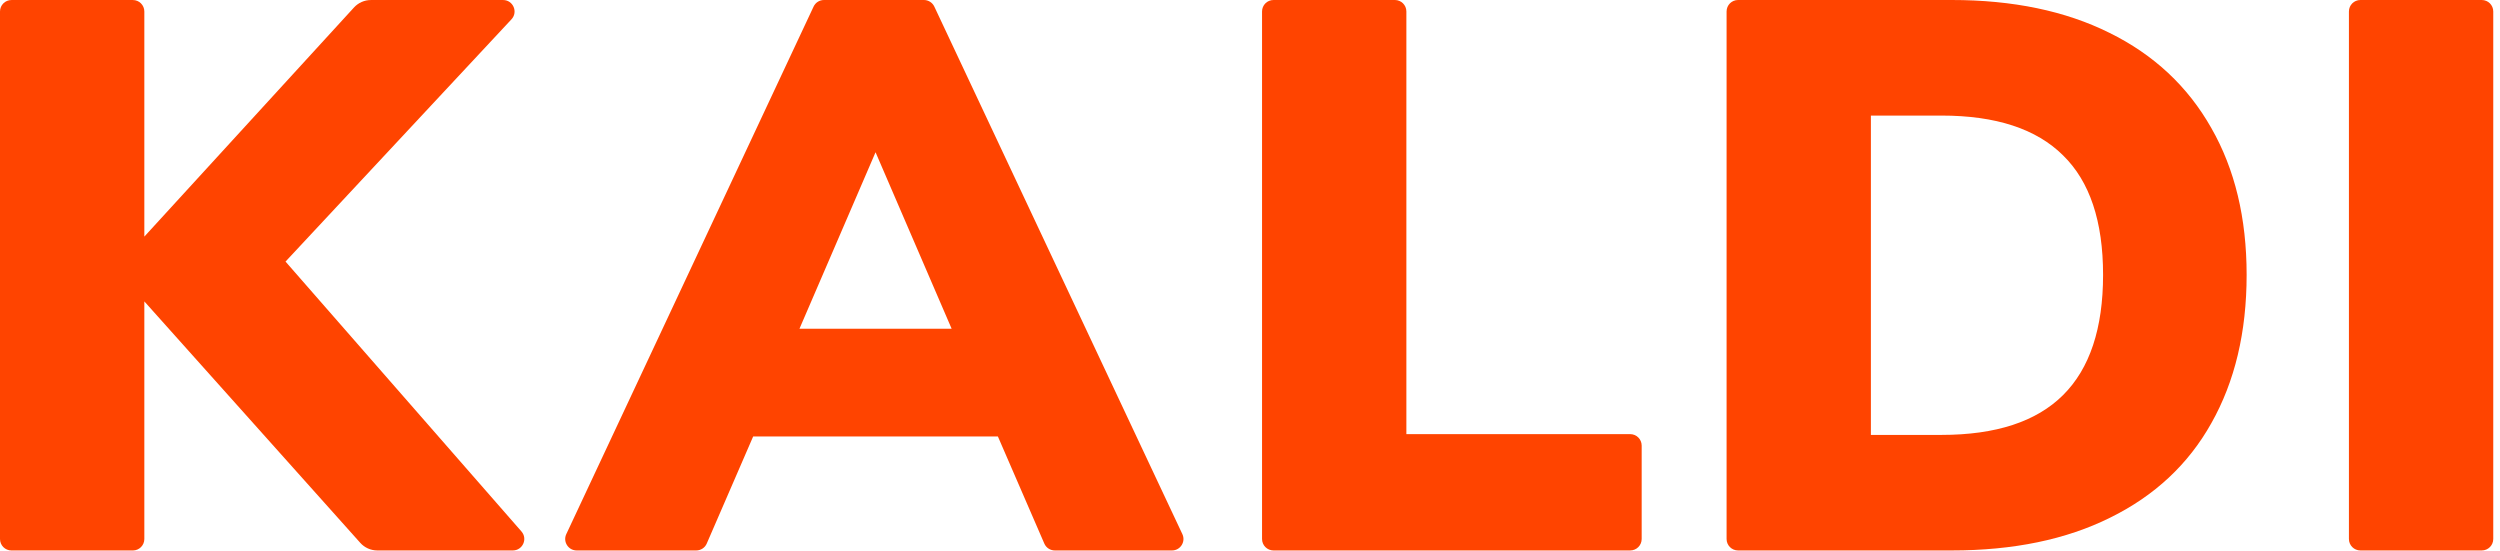
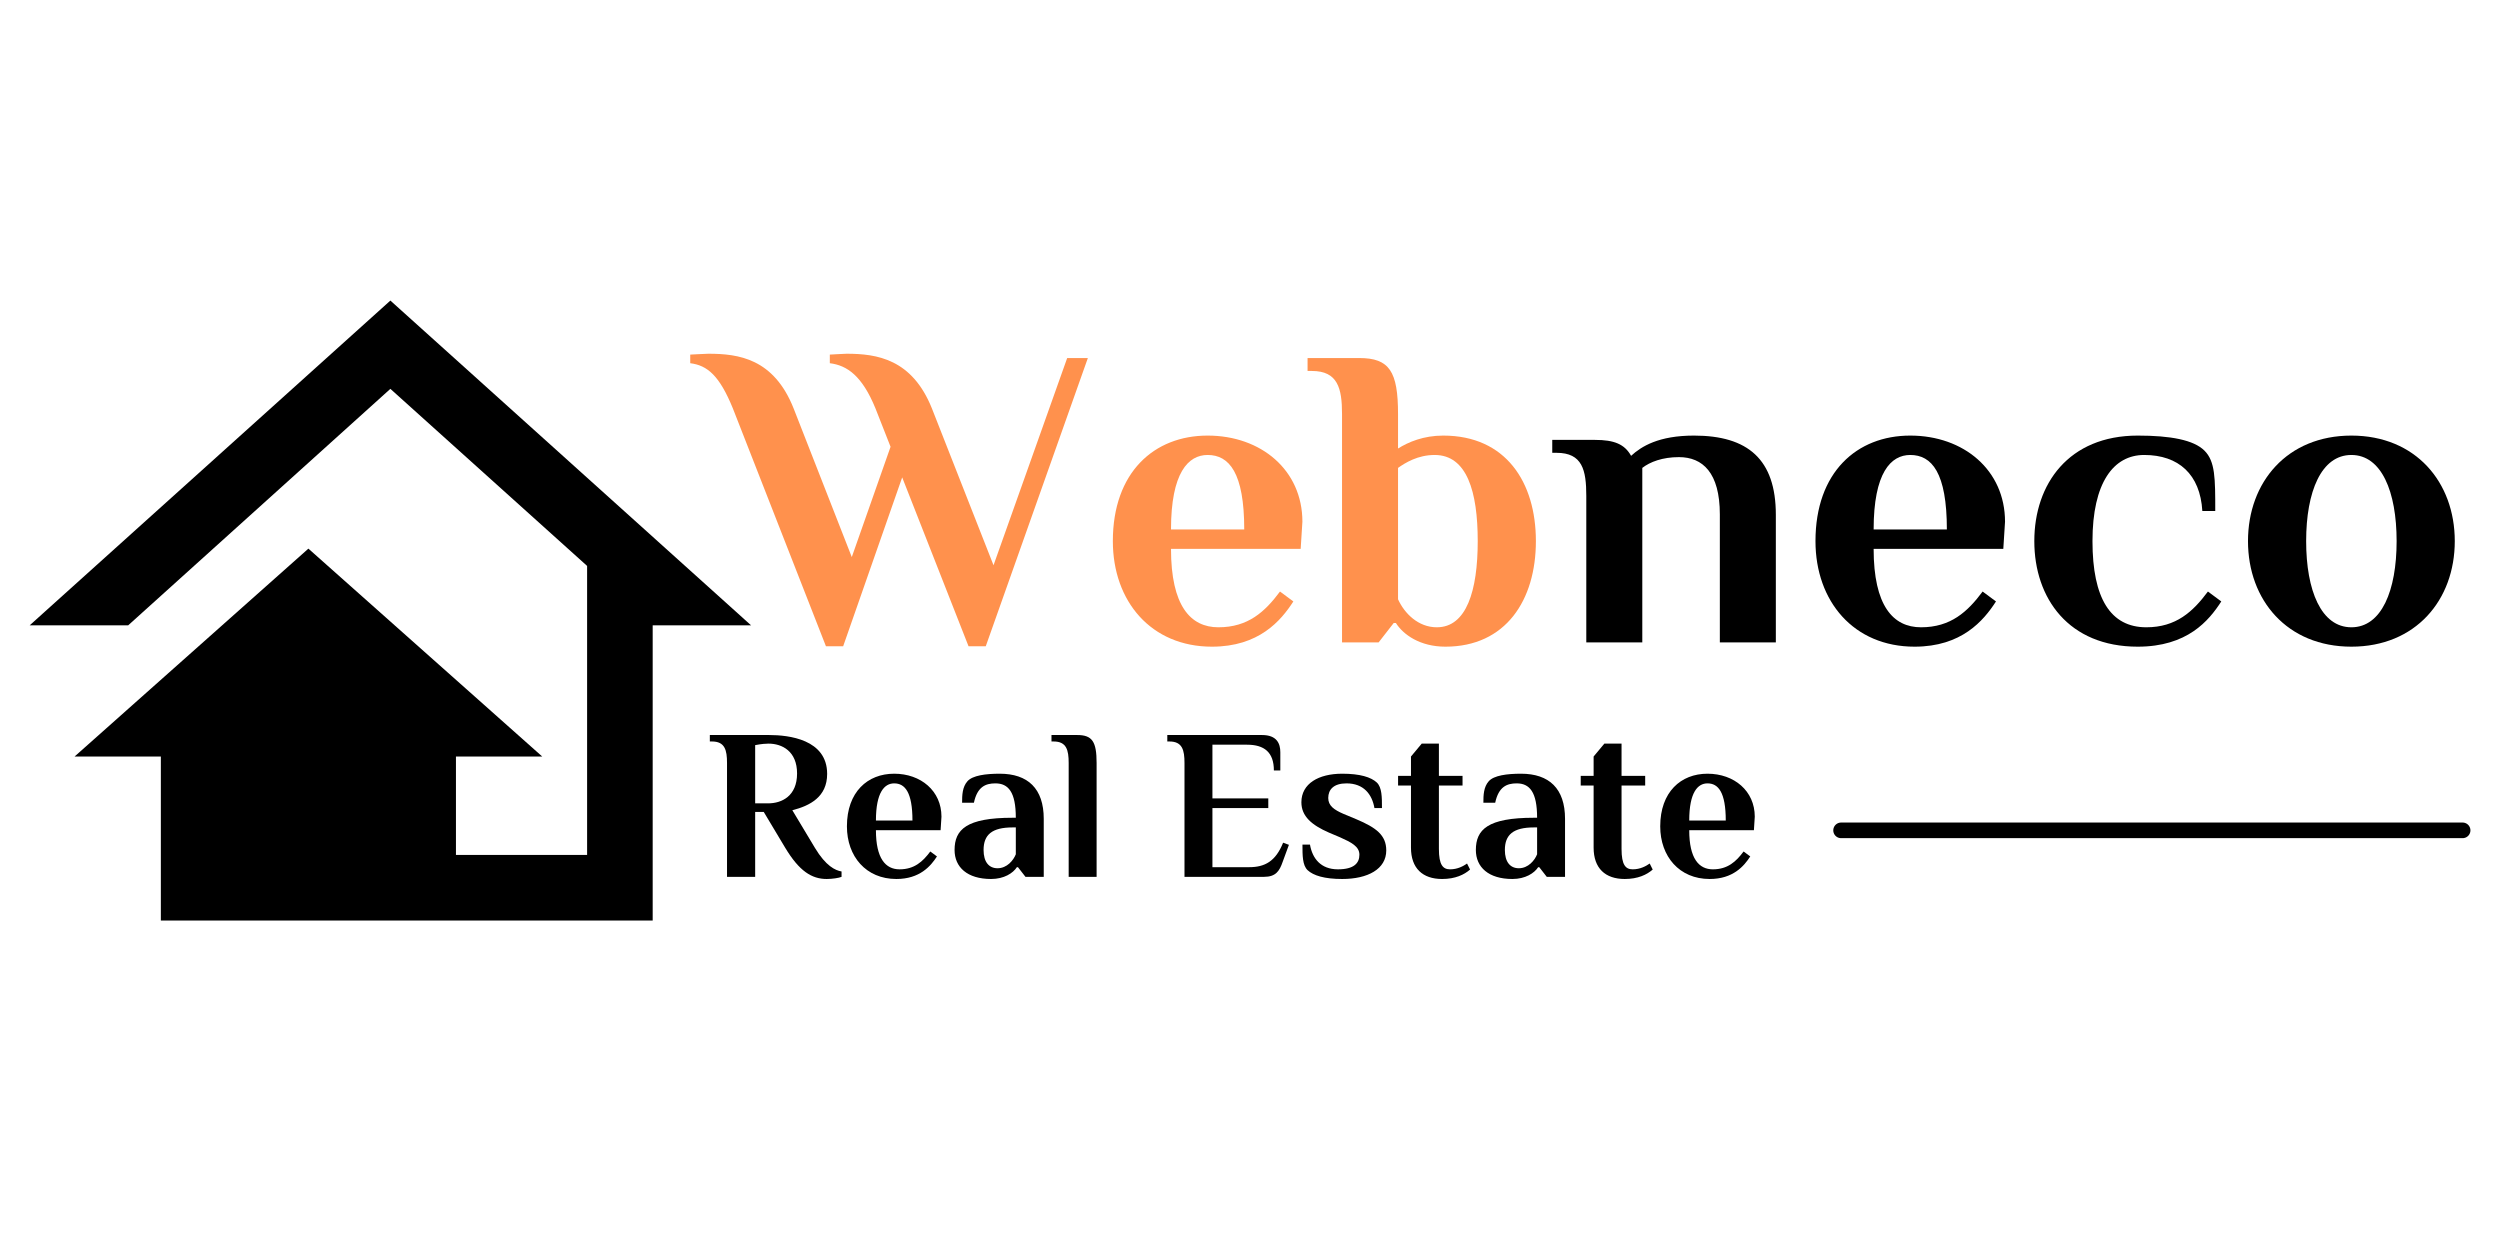
- <svg xmlns="http://www.w3.org/2000/svg" xmlns:xlink="http://www.w3.org/1999/xlink" viewBox="0 0 109 24">
-   <g transform="translate(-1470)">
-     <g style="mix-blend-mode:normal" transform="translate(1470)" fill="#f40">
-       <use xlink:href="#b" style="mix-blend-mode:normal" />
-       <use xlink:href="#c" style="mix-blend-mode:normal" />
-       <use xlink:href="#d" style="mix-blend-mode:normal" />
-       <use xlink:href="#e" style="mix-blend-mode:normal" />
-       <use xlink:href="#f" style="mix-blend-mode:normal" />
+ <svg xmlns="http://www.w3.org/2000/svg" width="2880" zoomAndPan="magnify" viewBox="0 0 2160 1080" height="1440" preserveAspectRatio="xMidYMid meet" version="1.0">
+   <defs>
+     <g />
+     <clipPath id="90704d530d">
+       <path d="M 25.656 259 L 648.906 259 L 648.906 796 L 25.656 796 Z M 25.656 259 " clip-rule="nonzero" />
+     </clipPath>
+   </defs>
+   <path stroke-linecap="round" transform="matrix(0.750144, 0, 0, 0.75, 1583.948, 710.6706)" fill="none" stroke-linejoin="miter" d="M 9 9.002 L 724.863 9.002 " stroke="#000000" stroke-width="18" stroke-opacity="1" stroke-miterlimit="4" />
+   <g clip-path="url(#90704d530d)">
+     <path fill="#000000" d="M 337.281 259.691 L 25.656 540.27 L 110.645 540.27 L 110.645 540.379 L 337.281 335.965 L 507.258 488.957 L 507.258 738.648 L 393.941 738.648 L 393.941 653.629 L 468.473 653.629 L 266.457 474.012 L 64.441 653.629 L 138.973 653.629 L 138.973 795.328 L 563.918 795.328 L 563.918 540.27 L 648.906 540.27 Z M 337.281 259.691 " fill-opacity="1" fill-rule="nonzero" />
+   </g>
+   <g fill="#ff914d" fill-opacity="1">
+     <g transform="translate(610.5084, 555.0063)">
+       <g>
+         <path d="M 103.102 3.352 L 117.988 3.352 L 168.984 -142.555 L 226.301 3.352 L 241.191 3.352 L 329.402 -245.656 L 311.539 -245.656 L 247.891 -66.625 L 194.664 -202.109 C 177.543 -244.914 147.023 -249.379 120.969 -249.379 C 117.617 -249.379 108.312 -248.637 106.453 -248.637 L 106.453 -241.191 C 121.34 -239.328 134.367 -230.398 145.906 -202.109 L 158.934 -168.984 L 125.434 -73.695 L 75.188 -202.109 C 58.066 -245.285 27.543 -249.379 1.488 -249.379 C -1.859 -249.379 -12.281 -248.637 -14.145 -248.637 L -14.145 -241.191 C 0.746 -239.328 11.168 -230.398 22.703 -202.109 Z M 103.102 3.352 " />
+       </g>
    </g>
  </g>
-   <defs>
-     <path id="b" d="M22.735 23.171c.283.323.053.829-.376.829h-5.907c-.285 0-.556-.121-.745-.333l-9.414-10.526v10.36c0 .276-.224.5-.5.5h-5.293c-.276 0-.5-.224-.5-.5v-23c0-.276.224-.5.5-.5h5.293c.276 0 .5.224.5.5v9.815l9.141-9.99c.19-.207.457-.325.738-.325h5.762c.437 0 .664.521.366.841l-9.851 10.563 10.287 11.767z" />
-     <path id="c" d="M45.991 24c-.199 0-.38-.118-.459-.301l-2.024-4.669h-10.67l-2.024 4.669c-.079.183-.259.301-.459.301h-5.212c-.366 0-.608-.381-.453-.712l10.782-23c.082-.176.259-.288.453-.288h4.358c.194 0 .37.112.453.287l10.815 23c.156.332-.086.713-.452.713h-5.108zm-11.135-9.668h6.635l-3.317-7.694-3.317 7.694z" />
-     <path id="d" d="M55.525 24c-.276 0-.5-.224-.5-.5v-23c0-.276.224-.5.5-.5h5.293c.276 0 .5.224.5.5v18.428h9.759c.276 0 .5.224.5.5v4.072c0 .276-.224.5-.5.5h-15.552z" />
-     <path id="e" d="M75.279.5c0-.276.224-.5.5-.5h9.315c2.667 0 4.959.477 6.874 1.43 1.938.953 3.42 2.338 4.446 4.153 1.026 1.793 1.539 3.926 1.539 6.4 0 2.496-.513 4.652-1.539 6.468-1.003 1.793-2.474 3.166-4.412 4.119-1.915.953-4.218 1.43-6.908 1.43h-9.315c-.276 0-.5-.224-.5-.5v-23zm9.37 18.462c2.371 0 4.138-.579 5.301-1.736 1.163-1.157 1.744-2.905 1.744-5.242 0-2.338-.581-4.074-1.744-5.209-1.163-1.157-2.93-1.736-5.301-1.736h-3.078v13.923h3.078z" />
-     <path id="f" d="M102.913 24c-.276 0-.5-.224-.5-.5v-23c0-.276.224-.5.5-.5h5.293c.276 0 .5.224.5.5v23c0 .276-.224.5-.5.5h-5.293z" />
-   </defs>
+   <g fill="#ff914d" fill-opacity="1">
+     <g transform="translate(947.7284, 555.0063)">
+       <g>
+         <path d="M 99.379 3.723 C 139.949 3.723 158.934 -18.609 169.727 -35.359 L 158.188 -43.922 C 145.16 -26.426 130.645 -13.027 104.961 -13.027 C 80.77 -13.027 64.02 -31.637 64.02 -80.77 L 176.055 -80.77 L 177.543 -104.219 C 177.543 -148.883 141.812 -178.66 95.656 -178.66 C 49.504 -178.66 13.773 -147.023 13.773 -87.469 C 13.773 -35.359 46.898 3.723 99.379 3.723 Z M 64.02 -97.52 C 64.02 -146.648 78.906 -161.91 95.656 -161.91 C 114.27 -161.91 127.297 -146.648 127.297 -97.52 Z M 64.02 -97.52 " />
+       </g>
+     </g>
+   </g>
+   <g fill="#ff914d" fill-opacity="1">
+     <g transform="translate(1137.182, 555.0063)">
+       <g>
+         <path d="M 111.664 3.723 C 163.773 3.723 189.828 -36.477 189.828 -87.469 C 189.828 -138.461 163.773 -178.66 109.801 -178.66 C 92.68 -178.66 79.652 -173.078 70.719 -167.492 L 70.719 -197.27 C 70.719 -234.117 63.277 -245.656 37.223 -245.656 L -7.445 -245.656 L -7.445 -234.492 L -3.723 -234.492 C 18.609 -234.492 22.332 -219.602 22.332 -197.27 L 22.332 0 L 53.969 0 L 66.996 -16.75 L 68.859 -16.75 C 75.188 -6.699 89.703 3.723 111.664 3.723 Z M 104.219 -13.027 C 88.215 -13.027 76.301 -24.938 70.719 -37.223 L 70.719 -150.746 C 77.047 -155.211 87.84 -161.91 102.355 -161.91 C 130.273 -161.91 139.578 -130.273 139.578 -87.469 C 139.578 -44.664 129.902 -13.027 104.219 -13.027 Z M 104.219 -13.027 " />
+       </g>
+     </g>
+   </g>
+   <g fill="#000000" fill-opacity="1">
+     <g transform="translate(1340.78, 555.0063)">
+       <g>
+         <path d="M 29.777 0 L 78.164 0 L 78.164 -150.746 C 84.863 -155.957 95.656 -160.051 109.801 -160.051 C 130.273 -160.051 145.16 -146.648 145.16 -110.547 L 145.16 0 L 193.547 0 L 193.547 -110.172 C 193.547 -158.188 169.355 -178.66 122.828 -178.66 C 92.309 -178.66 77.418 -169.355 68.484 -161.168 C 62.902 -171.215 53.969 -174.938 37.223 -174.938 L 0.371 -174.938 L 0.371 -163.773 L 4.094 -163.773 C 26.426 -163.773 29.777 -148.883 29.777 -126.551 Z M 29.777 0 " />
+       </g>
+     </g>
+   </g>
+   <g fill="#000000" fill-opacity="1">
+     <g transform="translate(1554.799, 555.0063)">
+       <g>
+         <path d="M 99.379 3.723 C 139.949 3.723 158.934 -18.609 169.727 -35.359 L 158.188 -43.922 C 145.16 -26.426 130.645 -13.027 104.961 -13.027 C 80.77 -13.027 64.02 -31.637 64.02 -80.77 L 176.055 -80.77 L 177.543 -104.219 C 177.543 -148.883 141.812 -178.66 95.656 -178.66 C 49.504 -178.66 13.773 -147.023 13.773 -87.469 C 13.773 -35.359 46.898 3.723 99.379 3.723 Z M 64.02 -97.52 C 64.02 -146.648 78.906 -161.91 95.656 -161.91 C 114.27 -161.91 127.297 -146.648 127.297 -97.52 Z M 64.02 -97.52 " />
+       </g>
+     </g>
+   </g>
+   <g fill="#000000" fill-opacity="1">
+     <g transform="translate(1744.253, 555.0063)">
+       <g>
+         <path d="M 102.73 3.723 C 145.535 3.723 164.145 -18.609 174.938 -35.359 L 163.398 -43.922 C 150.371 -26.426 135.855 -13.027 110.172 -13.027 C 79.281 -13.027 63.648 -37.965 63.648 -87.469 C 63.648 -138.09 81.887 -161.91 108.312 -161.91 C 138.09 -161.91 156.699 -145.16 158.562 -113.523 L 169.727 -113.523 C 169.727 -141.812 169.727 -156.328 160.422 -165.633 C 151.117 -174.938 131.016 -178.66 102.73 -178.66 C 43.176 -178.66 13.398 -136.973 13.398 -87.469 C 13.398 -37.965 43.176 3.723 102.73 3.723 Z M 102.73 3.723 " />
+       </g>
+     </g>
+   </g>
+   <g fill="#000000" fill-opacity="1">
+     <g transform="translate(1928.868, 555.0063)">
+       <g>
+         <path d="M 102.73 3.723 C 158.188 3.723 192.059 -36.477 192.059 -87.469 C 192.059 -138.461 158.188 -178.66 102.73 -178.66 C 47.27 -178.66 13.398 -138.461 13.398 -87.469 C 13.398 -36.477 47.27 3.723 102.73 3.723 Z M 102.73 -13.027 C 76.676 -13.027 63.648 -44.664 63.648 -87.469 C 63.648 -130.273 76.676 -161.91 102.73 -161.91 C 128.785 -161.91 141.812 -130.273 141.812 -87.469 C 141.812 -44.664 128.785 -13.027 102.73 -13.027 Z M 102.73 -13.027 " />
+       </g>
+     </g>
+   </g>
+   <g fill="#000000" fill-opacity="1">
+     <g transform="translate(610.5084, 757.5951)">
+       <g>
+         <path d="M 103.781 1.855 C 108.605 1.855 114.547 0.93 116.59 0 L 116.59 -4.641 C 111.207 -5.57 103.039 -9.281 93.57 -25.062 L 74.074 -57.551 C 89.301 -61.453 104.152 -69.062 104.152 -88.93 C 104.152 -118.816 70.918 -122.531 54.023 -122.531 L 2.785 -122.531 L 2.785 -116.961 L 4.641 -116.961 C 15.781 -116.961 17.637 -109.535 17.637 -98.395 L 17.637 0 L 41.957 0 L 41.957 -56.066 L 49.383 -56.066 L 67.949 -25.062 C 80.016 -5.012 90.785 1.855 103.781 1.855 Z M 41.957 -63.492 L 41.957 -113.805 C 47.711 -114.918 51.426 -115.105 53.469 -115.105 C 65.164 -115.105 78.16 -108.605 78.16 -89.301 C 78.16 -69.805 64.98 -63.492 53.098 -63.492 Z M 41.957 -63.492 " />
+       </g>
+     </g>
+   </g>
+   <g fill="#000000" fill-opacity="1">
+     <g transform="translate(724.8705, 757.5951)">
+       <g>
+         <path d="M 49.57 1.855 C 69.805 1.855 79.273 -9.281 84.656 -17.637 L 78.902 -21.906 C 72.406 -13.18 65.164 -6.496 52.355 -6.496 C 40.285 -6.496 31.934 -15.781 31.934 -40.285 L 87.812 -40.285 L 88.555 -51.984 C 88.555 -74.262 70.734 -89.113 47.711 -89.113 C 24.691 -89.113 6.871 -73.332 6.871 -43.629 C 6.871 -17.637 23.391 1.855 49.57 1.855 Z M 31.934 -48.641 C 31.934 -73.148 39.359 -80.758 47.711 -80.758 C 56.996 -80.758 63.492 -73.148 63.492 -48.641 Z M 31.934 -48.641 " />
+       </g>
+     </g>
+   </g>
+   <g fill="#000000" fill-opacity="1">
+     <g transform="translate(819.3678, 757.5951)">
+       <g>
+         <path d="M 36.945 1.855 C 48.086 1.855 55.883 -3.156 59.223 -8.355 L 60.152 -8.355 L 66.648 0 L 82.43 0 L 82.43 -50.125 C 82.43 -76.305 68.691 -89.113 44.371 -89.113 C 32.305 -89.113 20.98 -87.629 16.523 -82.617 C 12.066 -77.602 11.883 -70.547 11.883 -64.051 L 22.094 -64.051 C 25.062 -77.973 32.305 -80.758 40.656 -80.758 C 51.797 -80.758 58.297 -73.332 58.297 -51.055 L 55.512 -51.055 C 15.594 -51.055 5.383 -40.844 5.383 -23.207 C 5.383 -8.355 16.336 1.855 36.945 1.855 Z M 42.516 -7.426 C 35.09 -7.426 30.445 -12.809 30.445 -23.207 C 30.445 -36.387 37.688 -42.699 55.512 -42.699 L 58.297 -42.699 L 58.297 -19.492 C 56.254 -14.297 50.684 -7.426 42.516 -7.426 Z M 42.516 -7.426 " />
+       </g>
+     </g>
+   </g>
+   <g fill="#000000" fill-opacity="1">
+     <g transform="translate(911.4516, 757.5951)">
+       <g>
+         <path d="M 11.883 0 L 36.016 0 L 36.016 -98.395 C 36.016 -116.777 32.305 -122.531 19.309 -122.531 L -2.969 -122.531 L -2.969 -116.961 L -1.113 -116.961 C 10.023 -116.961 11.883 -109.535 11.883 -98.395 Z M 11.883 0 " />
+       </g>
+     </g>
+   </g>
+   <g fill="#000000" fill-opacity="1">
+     <g transform="translate(959.35, 757.5951)">
+       <g />
+     </g>
+   </g>
+   <g fill="#000000" fill-opacity="1">
+     <g transform="translate(1005.763, 757.5951)">
+       <g>
+         <path d="M 17.637 0 L 86.328 0 C 96.539 0 99.695 -5.012 102.48 -12.996 L 107.863 -27.664 L 102.852 -29.52 C 96.355 -13.367 87.07 -8.355 73.52 -8.355 L 41.773 -8.355 L 41.773 -59.41 L 90.043 -59.41 L 90.043 -67.762 L 41.773 -67.762 L 41.773 -114.176 L 71.66 -114.176 C 86.516 -114.176 94.867 -107.68 94.867 -91.898 L 100.438 -91.898 L 100.438 -107.68 C 100.438 -115.105 97.469 -122.531 84.656 -122.531 L 2.785 -122.531 L 2.785 -116.961 L 4.641 -116.961 C 15.781 -116.961 17.637 -109.535 17.637 -98.395 Z M 17.637 0 " />
+       </g>
+     </g>
+   </g>
+   <g fill="#000000" fill-opacity="1">
+     <g transform="translate(1117.155, 757.5951)">
+       <g>
+         <path d="M 42.516 1.855 C 64.605 1.855 80.574 -6.684 80.574 -22.836 C 80.574 -36.016 71.848 -42.516 54.77 -49.754 L 43.629 -54.395 C 35.461 -57.922 30.445 -61.453 30.445 -68.133 C 30.445 -75.375 35.09 -80.758 46.227 -80.758 C 61.078 -80.758 68.32 -71.289 70.363 -59.41 L 76.859 -59.41 C 76.859 -68.879 76.859 -77.23 72.406 -81.5 C 67.391 -86.145 57.922 -89.113 42.516 -89.113 C 22.094 -89.113 7.242 -80.574 7.242 -64.422 C 7.242 -52.355 16.152 -44.742 31.004 -38.246 L 40.656 -34.16 C 50.125 -29.891 57.367 -26.363 57.367 -19.121 C 57.367 -11.883 52.727 -6.496 38.801 -6.496 C 23.949 -6.496 16.707 -15.965 14.668 -27.848 L 8.168 -27.848 C 8.168 -18.379 8.168 -10.023 12.625 -5.754 C 17.637 -1.113 27.105 1.855 42.516 1.855 Z M 42.516 1.855 " />
+       </g>
+     </g>
+   </g>
+   <g fill="#000000" fill-opacity="1">
+     <g transform="translate(1204.04, 757.5951)">
+       <g>
+         <path d="M 41.957 1.855 C 53.281 1.855 61.078 -1.855 66.094 -6.312 L 63.492 -11.512 C 60.336 -9.281 55.324 -6.496 48.828 -6.496 C 42.699 -6.496 39.172 -10.211 39.172 -24.137 L 39.172 -78.902 L 59.594 -78.902 L 59.594 -87.258 L 39.172 -87.258 L 39.172 -115.105 L 24.32 -115.105 L 15.039 -103.965 L 15.039 -87.258 L 3.898 -87.258 L 3.898 -78.902 L 15.039 -78.902 L 15.039 -25.25 C 15.039 -7.426 25.062 1.855 41.957 1.855 Z M 41.957 1.855 " />
+       </g>
+     </g>
+   </g>
+   <g fill="#000000" fill-opacity="1">
+     <g transform="translate(1269.761, 757.5951)">
+       <g>
+         <path d="M 36.945 1.855 C 48.086 1.855 55.883 -3.156 59.223 -8.355 L 60.152 -8.355 L 66.648 0 L 82.43 0 L 82.43 -50.125 C 82.43 -76.305 68.691 -89.113 44.371 -89.113 C 32.305 -89.113 20.98 -87.629 16.523 -82.617 C 12.066 -77.602 11.883 -70.547 11.883 -64.051 L 22.094 -64.051 C 25.062 -77.973 32.305 -80.758 40.656 -80.758 C 51.797 -80.758 58.297 -73.332 58.297 -51.055 L 55.512 -51.055 C 15.594 -51.055 5.383 -40.844 5.383 -23.207 C 5.383 -8.355 16.336 1.855 36.945 1.855 Z M 42.516 -7.426 C 35.09 -7.426 30.445 -12.809 30.445 -23.207 C 30.445 -36.387 37.688 -42.699 55.512 -42.699 L 58.297 -42.699 L 58.297 -19.492 C 56.254 -14.297 50.684 -7.426 42.516 -7.426 Z M 42.516 -7.426 " />
+       </g>
+     </g>
+   </g>
+   <g fill="#000000" fill-opacity="1">
+     <g transform="translate(1361.845, 757.5951)">
+       <g>
+         <path d="M 41.957 1.855 C 53.281 1.855 61.078 -1.855 66.094 -6.312 L 63.492 -11.512 C 60.336 -9.281 55.324 -6.496 48.828 -6.496 C 42.699 -6.496 39.172 -10.211 39.172 -24.137 L 39.172 -78.902 L 59.594 -78.902 L 59.594 -87.258 L 39.172 -87.258 L 39.172 -115.105 L 24.32 -115.105 L 15.039 -103.965 L 15.039 -87.258 L 3.898 -87.258 L 3.898 -78.902 L 15.039 -78.902 L 15.039 -25.25 C 15.039 -7.426 25.062 1.855 41.957 1.855 Z M 41.957 1.855 " />
+       </g>
+     </g>
+   </g>
+   <g fill="#000000" fill-opacity="1">
+     <g transform="translate(1427.566, 757.5951)">
+       <g>
+         <path d="M 49.57 1.855 C 69.805 1.855 79.273 -9.281 84.656 -17.637 L 78.902 -21.906 C 72.406 -13.18 65.164 -6.496 52.355 -6.496 C 40.285 -6.496 31.934 -15.781 31.934 -40.285 L 87.812 -40.285 L 88.555 -51.984 C 88.555 -74.262 70.734 -89.113 47.711 -89.113 C 24.691 -89.113 6.871 -73.332 6.871 -43.629 C 6.871 -17.637 23.391 1.855 49.57 1.855 Z M 31.934 -48.641 C 31.934 -73.148 39.359 -80.758 47.711 -80.758 C 56.996 -80.758 63.492 -73.148 63.492 -48.641 Z M 31.934 -48.641 " />
+       </g>
+     </g>
+   </g>
</svg>
